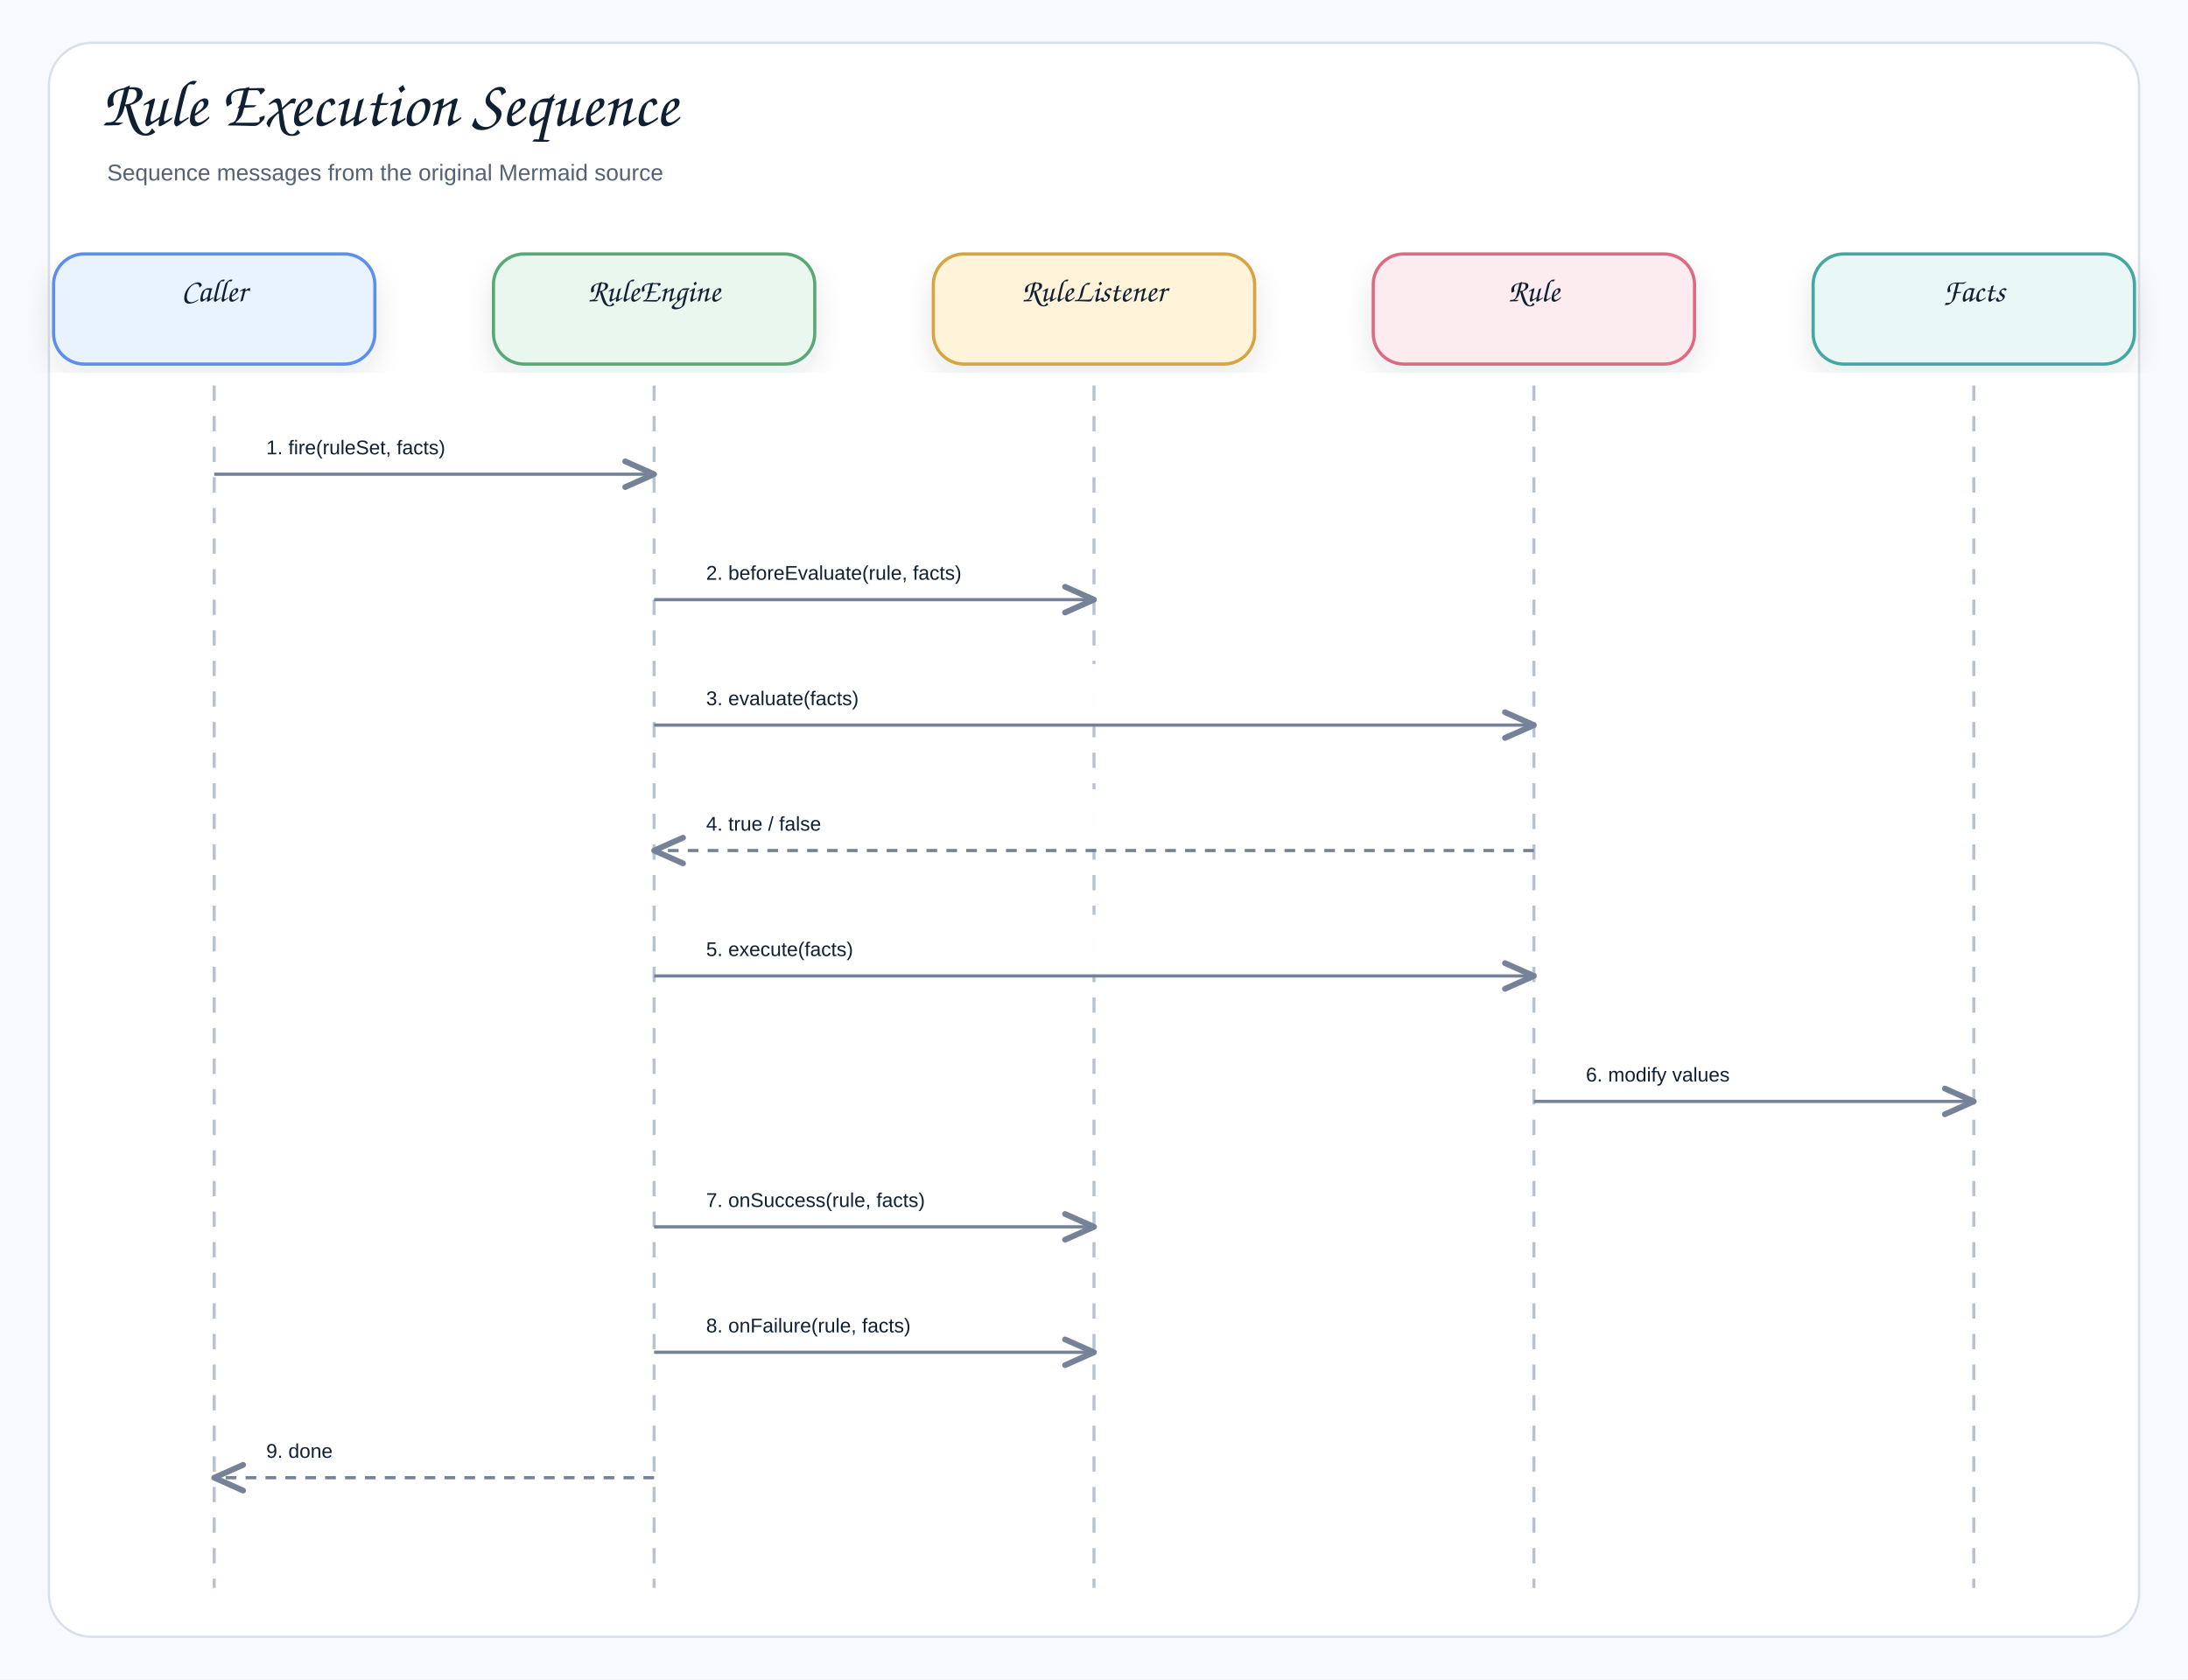
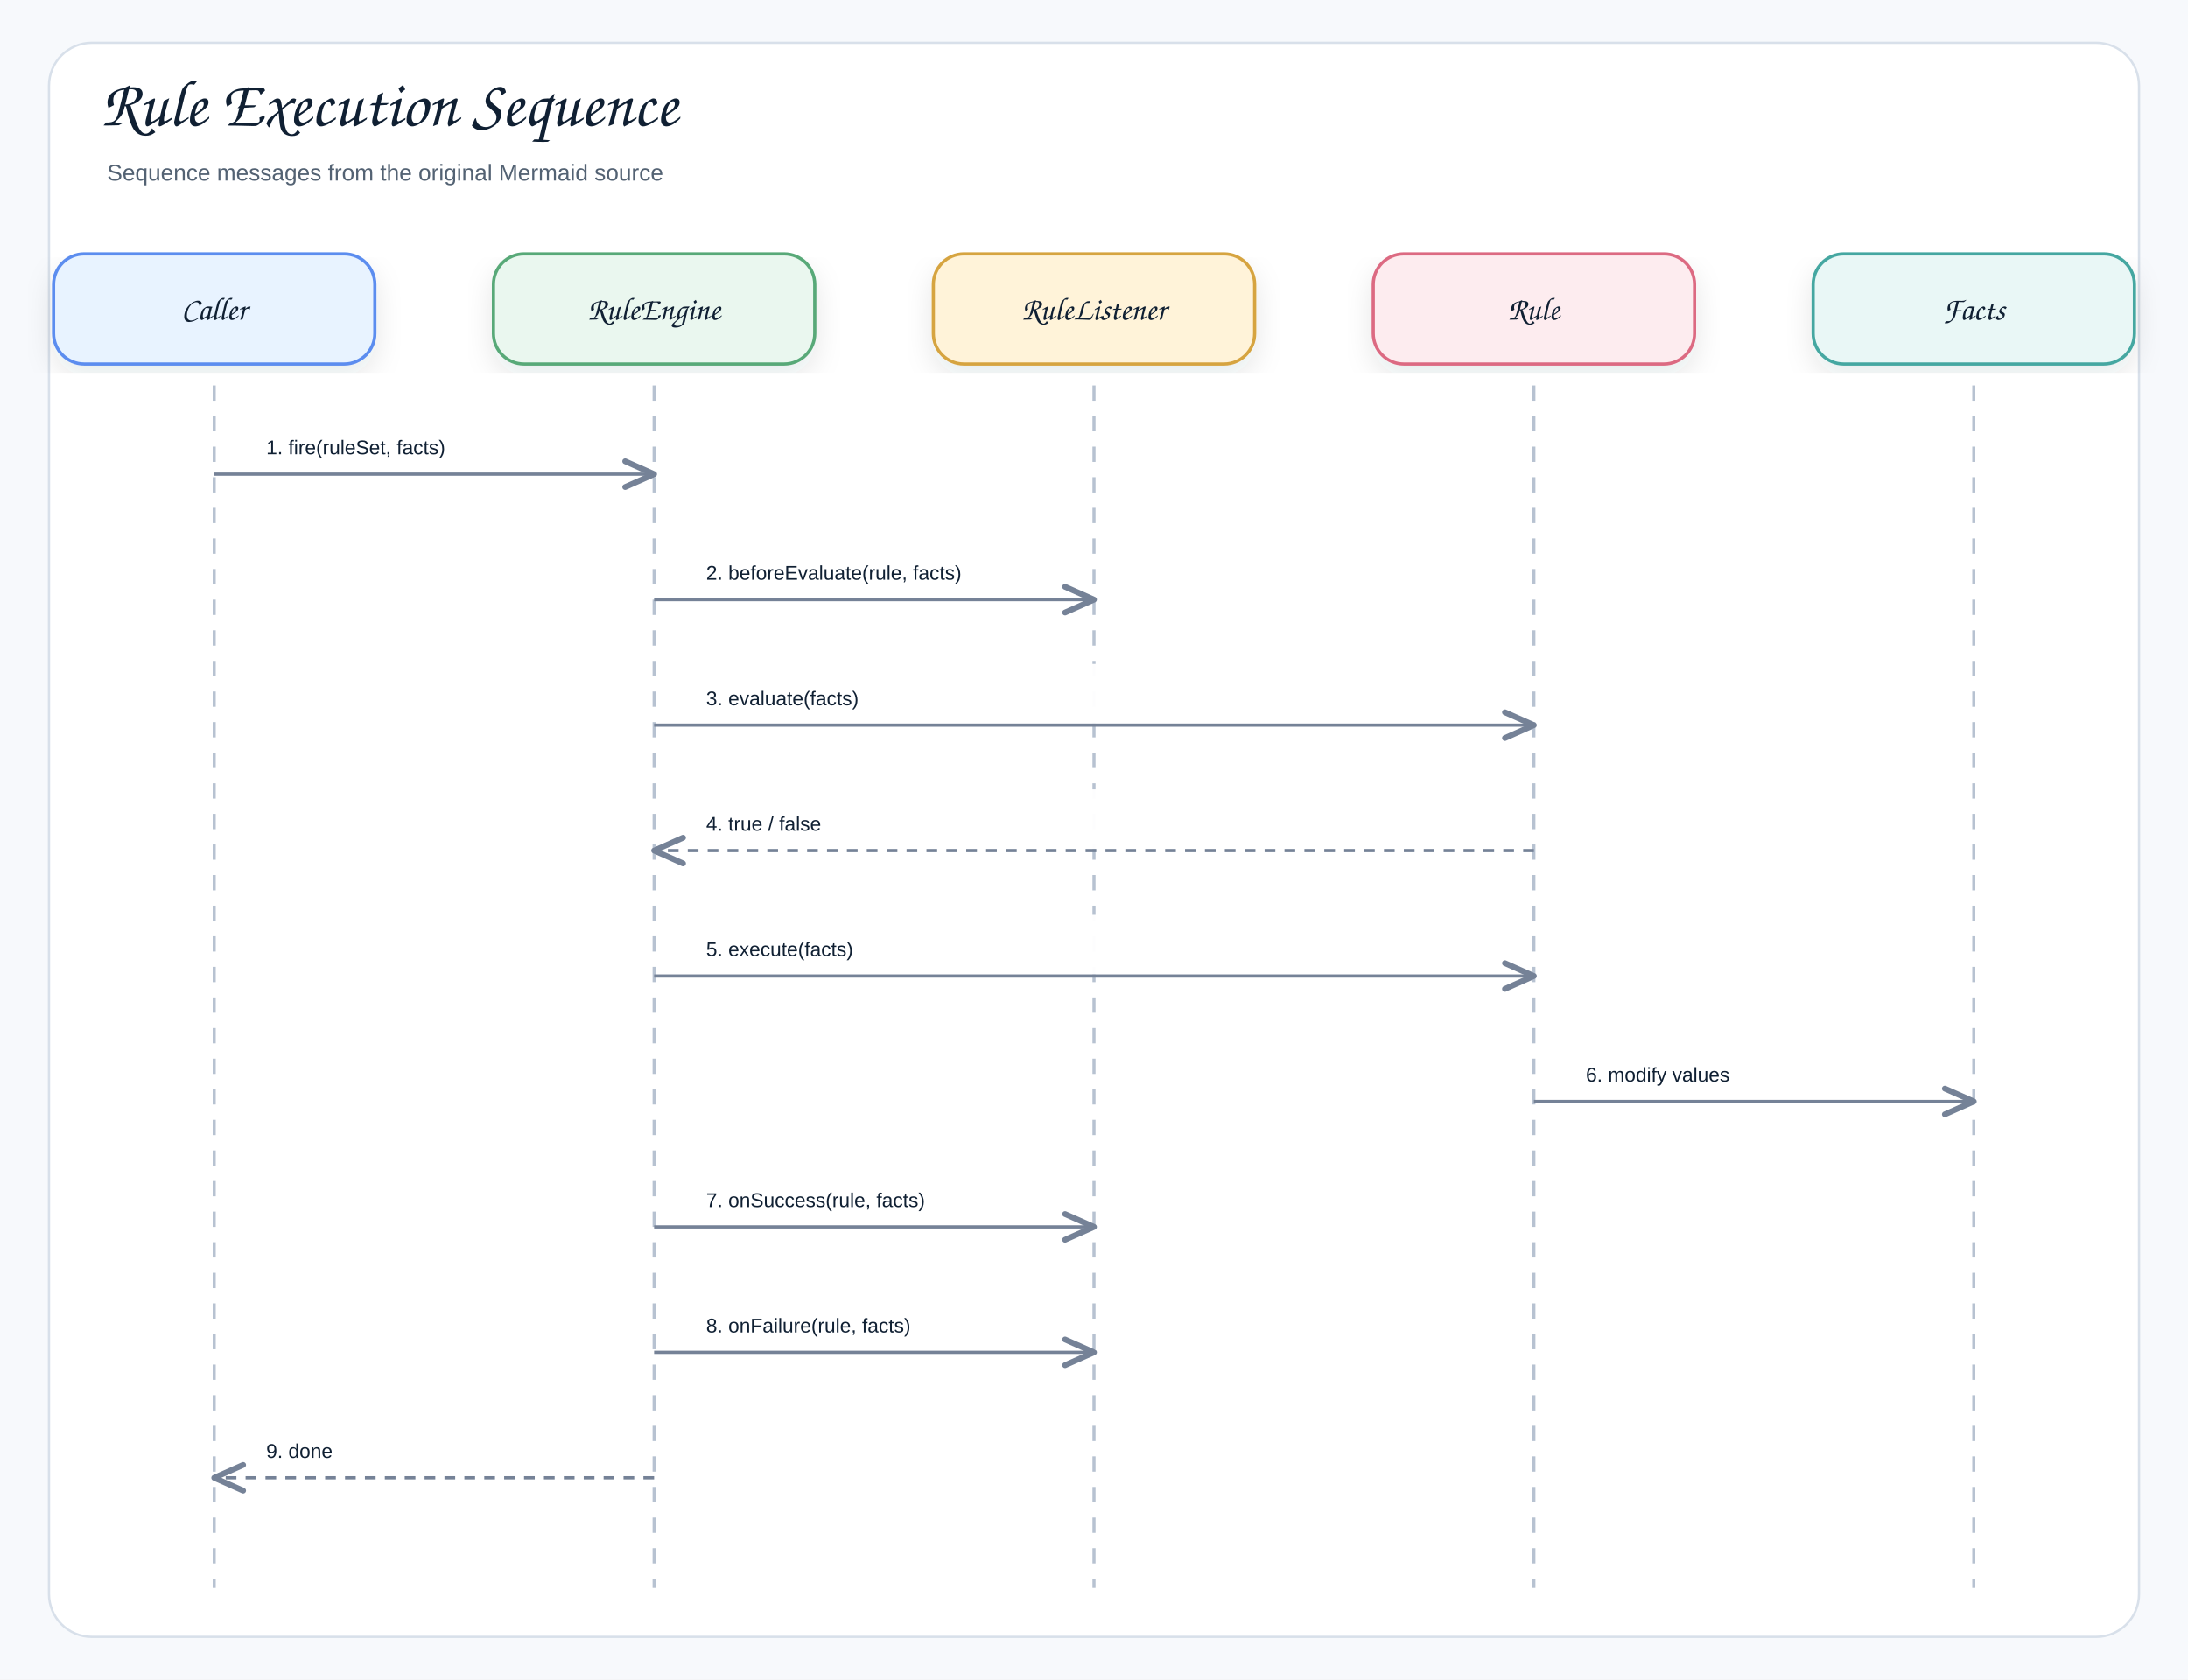
<svg xmlns="http://www.w3.org/2000/svg" width="1430" height="1098" viewBox="0 0 1430 1098" role="img" aria-label="Rule Execution Sequence">
  <defs>
    <filter id="shadow" x="-8%" y="-8%" width="116%" height="116%">
      <feDropShadow dx="0" dy="8" stdDeviation="9" flood-color="#1f2937" flood-opacity="0.10" />
    </filter>
    <marker id="openArrow" markerWidth="12" markerHeight="10" refX="10" refY="5" orient="auto" markerUnits="strokeWidth">
      <path d="M 1 1 L 10 5 L 1 9" fill="none" stroke="#758297" stroke-width="1.8" stroke-linecap="round" stroke-linejoin="round" />
    </marker>
    <marker id="inherit" markerWidth="14" markerHeight="12" refX="12" refY="6" orient="auto" markerUnits="strokeWidth">
      <path d="M 0 1 L 12 6 L 0 11 Z" fill="#ffffff" stroke="#758297" stroke-width="1.8" />
    </marker>
    <style>
    .canvas{fill:#f7f9fc}.frame{fill:#fff;stroke:#d8e0ea;stroke-width:1.5}
    .title{font-family:"Architects Daughter","Comic Sans MS","Comic Sans",cursive;font-size:43px;font-weight:400;fill:#102033}
    .subtitle{font-family:"Comic Sans MS","Comic Sans","Comic Neue",Arial,sans-serif;font-size:15px;font-weight:400;fill:#536273}
    .label{font-family:"Architects Daughter","Comic Sans MS","Comic Sans",cursive;font-size:25px;font-weight:400;fill:#102033}
    .smallLabel{font-family:"Architects Daughter","Comic Sans MS","Comic Sans",cursive;font-size:21px;font-weight:400;fill:#102033}
    .mono{font-family:"Comic Sans MS","Comic Sans","Comic Neue",Arial,sans-serif;font-size:12px;font-weight:400;fill:#102033}
    .small{font-family:"Comic Sans MS","Comic Sans","Comic Neue",Arial,sans-serif;font-size:12px;font-weight:400;fill:#536273}
    .strong{font-family:"Comic Sans MS","Comic Sans","Comic Neue",Arial,sans-serif;font-size:13px;font-weight:400;fill:#102033}
    .card{stroke-width:2.1;filter:url(#shadow)}.compartment{stroke-width:1.5;fill:none}
    .line{stroke:#758297;stroke-width:2.1;fill:none;marker-end:url(#openArrow)}
    .plainLine{stroke:#758297;stroke-width:2.1;fill:none}
    .dashed{stroke:#758297;stroke-width:2.1;stroke-dasharray:7 6;fill:none;marker-end:url(#openArrow)}
    .inheritLine{stroke:#758297;stroke-width:2.2;fill:none;marker-end:url(#inherit)}
    .implLine{stroke:#758297;stroke-width:2.2;stroke-dasharray:8 7;fill:none;marker-end:url(#inherit)}
  </style>
  </defs>
  <rect class="canvas" width="1430" height="1098" />
  <rect class="frame" x="32" y="28" width="1366" height="1042" rx="28" />
  <text class="title" x="66" y="82">Rule Execution Sequence</text>
  <text class="subtitle" x="70" y="118">Sequence messages from the original Mermaid source</text>
  <rect class="card" x="35" y="166" width="210" height="72" rx="20" fill="#E8F3FF" stroke="#5B8DEF" />
-   <text class="smallLabel" x="140" y="197" text-anchor="middle">Caller</text>
+   <text class="smallLabel" x="140" y="209" text-anchor="middle">Caller</text>
  <line x1="140" y1="252" x2="140" y2="1038" stroke="#b7c2d1" stroke-width="2" stroke-dasharray="10 10" />
  <rect class="card" x="322.5" y="166" width="210" height="72" rx="20" fill="#EAF7EF" stroke="#58A978" />
-   <text class="smallLabel" x="427.5" y="197" text-anchor="middle">RuleEngine</text>
+   <text class="smallLabel" x="427.5" y="209" text-anchor="middle">RuleEngine</text>
  <line x1="427.5" y1="252" x2="427.5" y2="1038" stroke="#b7c2d1" stroke-width="2" stroke-dasharray="10 10" />
  <rect class="card" x="610" y="166" width="210" height="72" rx="20" fill="#FFF3D9" stroke="#D6A441" />
-   <text class="smallLabel" x="715" y="197" text-anchor="middle">RuleListener</text>
+   <text class="smallLabel" x="715" y="209" text-anchor="middle">RuleListener</text>
  <line x1="715" y1="252" x2="715" y2="1038" stroke="#b7c2d1" stroke-width="2" stroke-dasharray="10 10" />
  <rect class="card" x="897.5" y="166" width="210" height="72" rx="20" fill="#FDECEF" stroke="#DC6B82" />
-   <text class="smallLabel" x="1002.5" y="197" text-anchor="middle">Rule</text>
+   <text class="smallLabel" x="1002.5" y="209" text-anchor="middle">Rule</text>
  <line x1="1002.5" y1="252" x2="1002.5" y2="1038" stroke="#b7c2d1" stroke-width="2" stroke-dasharray="10 10" />
  <rect class="card" x="1185" y="166" width="210" height="72" rx="20" fill="#E9F7F6" stroke="#45A7A1" />
-   <text class="smallLabel" x="1290" y="197" text-anchor="middle">Facts</text>
+   <text class="smallLabel" x="1290" y="209" text-anchor="middle">Facts</text>
  <line x1="1290" y1="252" x2="1290" y2="1038" stroke="#b7c2d1" stroke-width="2" stroke-dasharray="10 10" />
  <rect x="158" y="270" width="251.5" height="39" rx="12" fill="#ffffff" opacity="0.97" />
  <text class="strong" x="174" y="297" text-anchor="start">1. fire(ruleSet, facts)</text>
  <path class="line" d="M140 310 L427.5 310" />
  <rect x="445.5" y="352" width="251.5" height="39" rx="12" fill="#ffffff" opacity="0.97" />
  <text class="strong" x="461.5" y="379" text-anchor="start">2. beforeEvaluate(rule, facts)</text>
  <path class="line" d="M427.5 392 L715 392" />
  <rect x="445.5" y="434" width="539" height="39" rx="12" fill="#ffffff" opacity="0.97" />
  <text class="strong" x="461.5" y="461" text-anchor="start">3. evaluate(facts)</text>
  <path class="line" d="M427.5 474 L1002.5 474" />
  <rect x="445.5" y="516" width="539" height="39" rx="12" fill="#ffffff" opacity="0.97" />
  <text class="strong" x="461.5" y="543" text-anchor="start">4. true / false</text>
  <path class="dashed" d="M1002.5 556 L427.5 556" />
  <rect x="445.5" y="598" width="539" height="39" rx="12" fill="#ffffff" opacity="0.97" />
  <text class="strong" x="461.5" y="625" text-anchor="start">5. execute(facts)</text>
  <path class="line" d="M427.5 638 L1002.5 638" />
  <rect x="1020.5" y="680" width="251.5" height="39" rx="12" fill="#ffffff" opacity="0.97" />
  <text class="strong" x="1036.5" y="707" text-anchor="start">6. modify values</text>
  <path class="line" d="M1002.5 720 L1290 720" />
  <rect x="445.5" y="762" width="251.5" height="39" rx="12" fill="#ffffff" opacity="0.97" />
  <text class="strong" x="461.5" y="789" text-anchor="start">7. onSuccess(rule, facts)</text>
  <path class="line" d="M427.5 802 L715 802" />
  <rect x="445.5" y="844" width="251.5" height="39" rx="12" fill="#ffffff" opacity="0.97" />
  <text class="strong" x="461.5" y="871" text-anchor="start">8. onFailure(rule, facts)</text>
  <path class="line" d="M427.5 884 L715 884" />
  <rect x="158" y="926" width="251.5" height="39" rx="12" fill="#ffffff" opacity="0.97" />
  <text class="strong" x="174" y="953" text-anchor="start">9. done</text>
  <path class="dashed" d="M427.5 966 L140 966" />
</svg>
